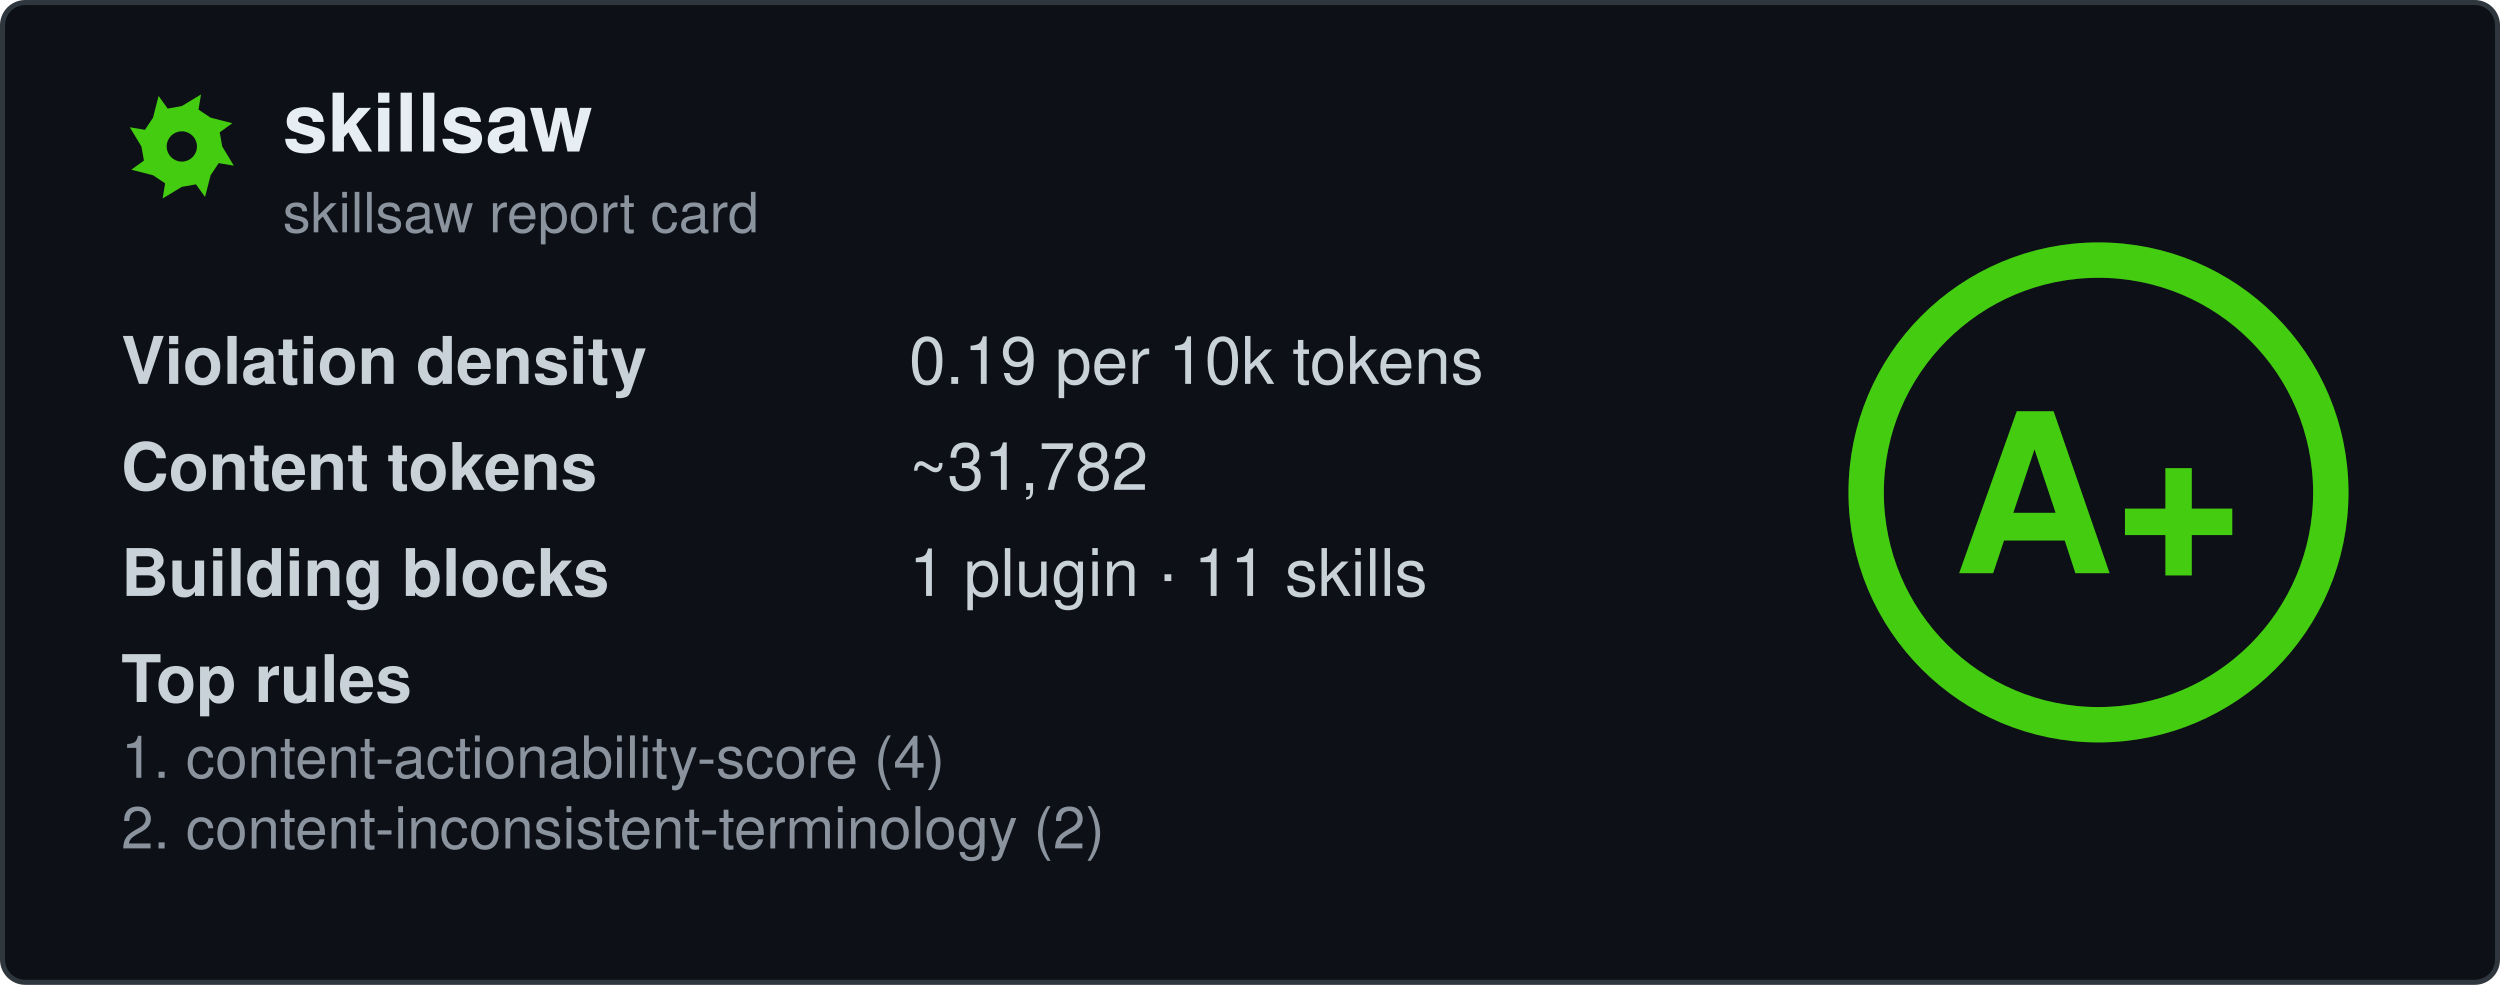
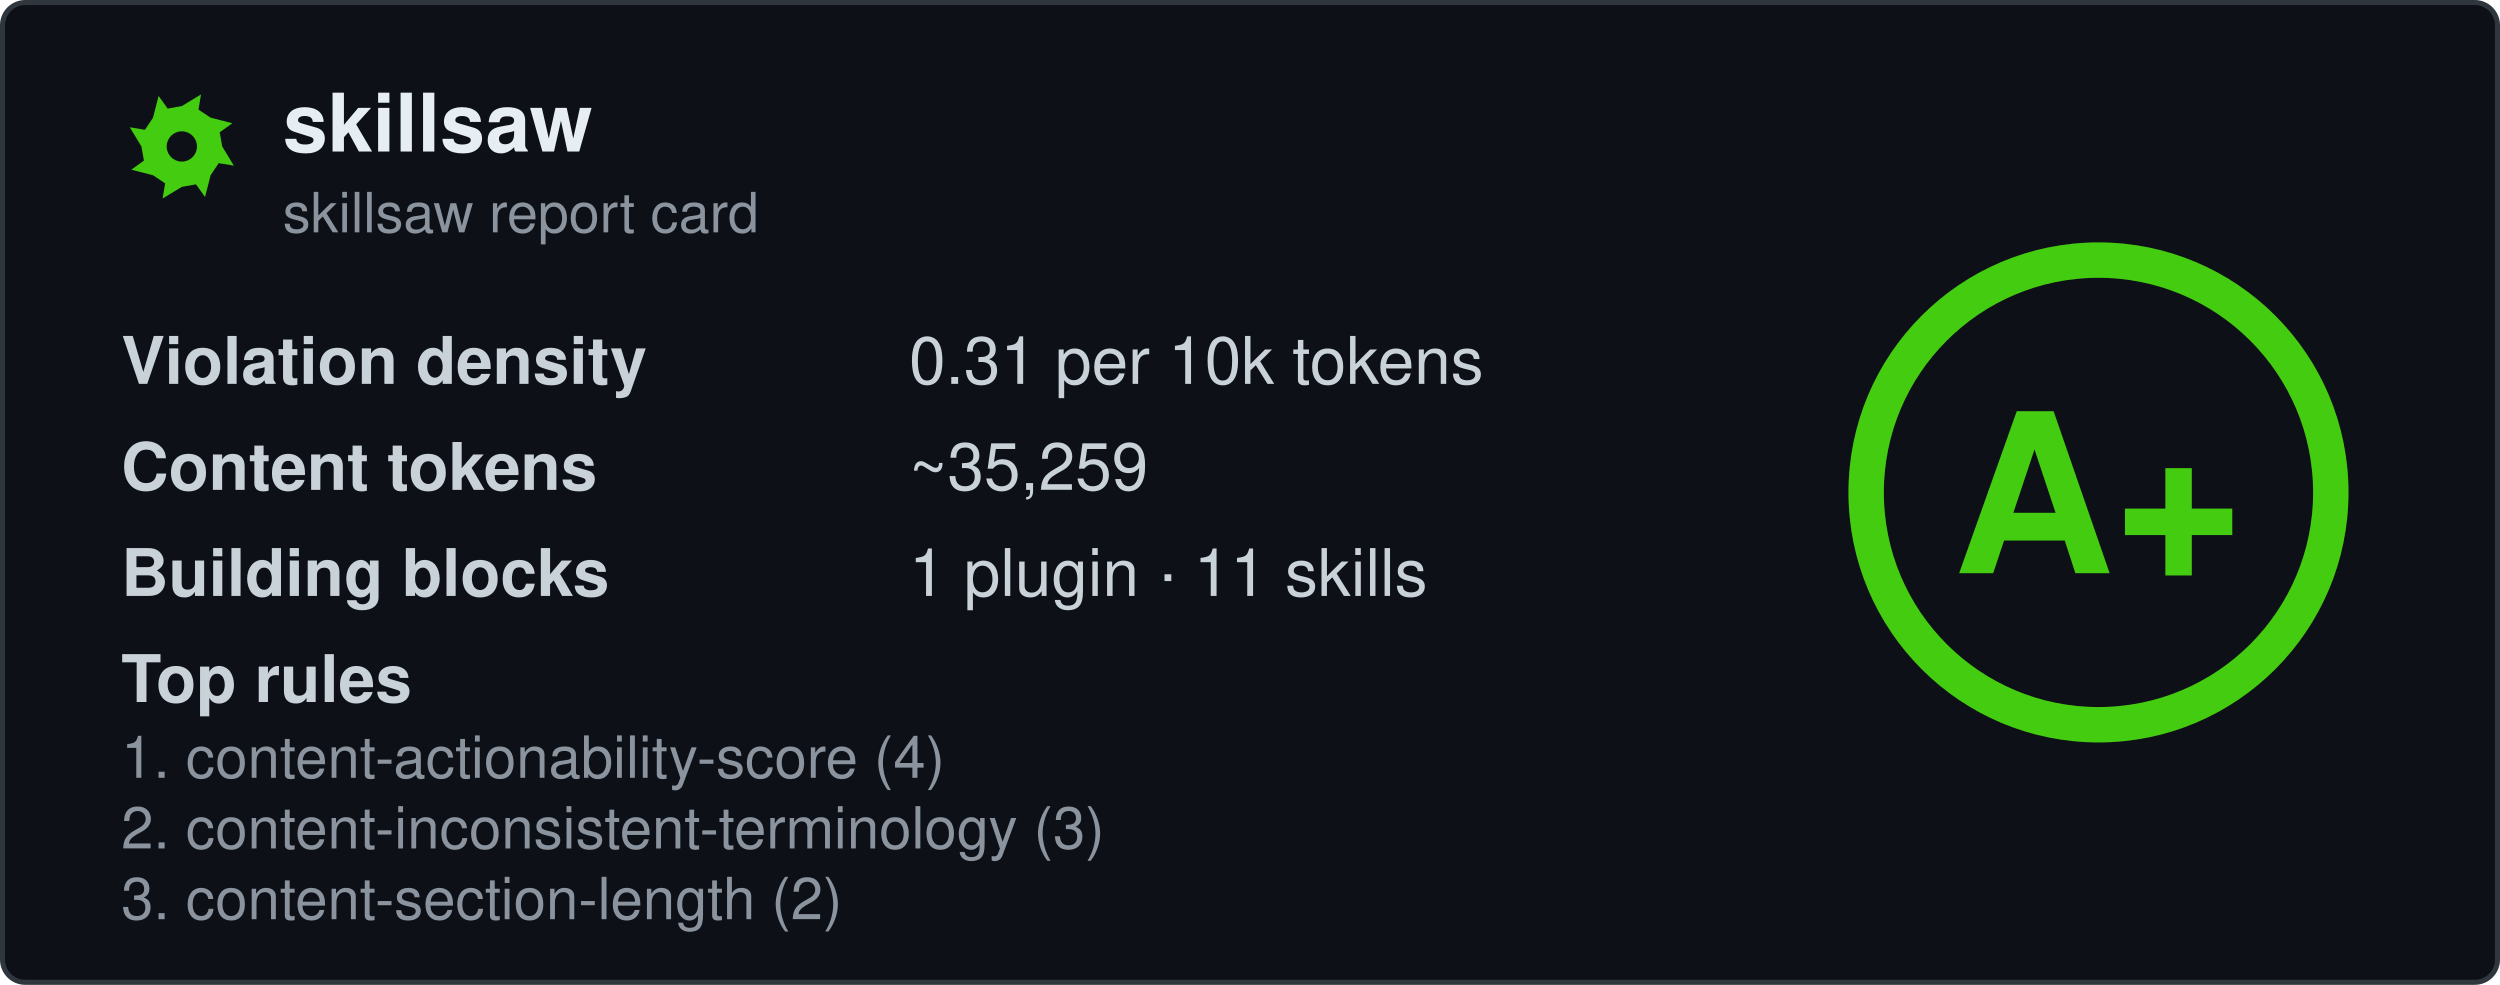
<svg xmlns="http://www.w3.org/2000/svg" width="495" height="195" viewBox="0 0 495 195" fill="none" role="img" aria-labelledby="card-title">
  <style>
    .title { font: 600 16px 'Segoe UI', Ubuntu, 'Helvetica Neue', Helvetica, Arial, sans-serif; fill: #e6edf3; }
    .subtitle { font: 400 11px 'Segoe UI', Ubuntu, 'Helvetica Neue', Helvetica, Arial, sans-serif; fill: #8b949e; }
    .label { font: 600 13px 'Segoe UI', Ubuntu, 'Helvetica Neue', Helvetica, Arial, sans-serif; fill: #c9d1d9; }
    .value { font: 400 13px 'Segoe UI', Ubuntu, 'Helvetica Neue', Helvetica, Arial, sans-serif; fill: #c9d1d9; }
    .rule { font: 400 11.5px 'Segoe UI', Ubuntu, 'Helvetica Neue', Helvetica, Arial, sans-serif; fill: #8b949e; }
    .grade-letter { font: 800 44px 'Segoe UI', Ubuntu, 'Helvetica Neue', Helvetica, Arial, sans-serif; fill: #44cc11; }
  </style>
  <rect x="0.5" y="0.5" width="494" height="194" rx="4.5" fill="#0d1117" stroke="#30363d" />
  <g transform="translate(24, 17)">
    <path fill-rule="evenodd" fill="#44cc11" d="M20.0 12.0L22.3 15.8L19.3 15.3L17.7 17.7L16.6 22.0L14.8 19.5L12.0 20.0L8.2 22.3L8.7 19.3L6.3 17.7L2.0 16.6L4.5 14.8L4.0 12.0L1.7 8.2L4.7 8.7L6.3 6.3L7.4 2.0L9.2 4.5L12.0 4.0L15.8 1.7L15.3 4.7L17.7 6.3L22.0 7.4L19.5 9.2ZM15.0 12.0A3.0 3.0 0 1 0 9.0 12.0A3.0 3.0 0 1 0 15.0 12.0Z" />
  </g>
  <text x="56" y="30" class="title" data-testid="repo-name">skillsaw</text>
  <text x="56" y="46" class="subtitle">skillsaw report card</text>
  <g data-testid="stats">
    <text x="24" y="76">
      <tspan class="label">Violation density</tspan>
      <tspan x="180" class="value">
-         <tspan data-testid="density">0.19</tspan> per 10k tokens</tspan>
+         <tspan data-testid="density">0.31</tspan> per 10k tokens</tspan>
    </text>
    <text x="24" y="97">
      <tspan class="label">Content tokens</tspan>
-       <tspan x="180" class="value">~<tspan data-testid="tokens">31,782</tspan>
+       <tspan x="180" class="value">~<tspan data-testid="tokens">35,259</tspan>
      </tspan>
    </text>
    <text x="24" y="118">
      <tspan class="label">Building blocks</tspan>
      <tspan x="180" class="value">
        <tspan data-testid="plugins">1</tspan> plugin · <tspan data-testid="skills">11</tspan> skills</tspan>
    </text>
    <text x="24" y="139" class="label">Top rules</text>
    <text x="24" y="154" class="rule" data-testid="rule-0">1. content-actionability-score (4)</text>
-     <text x="24" y="168" class="rule" data-testid="rule-1">2. content-inconsistent-terminology (2)</text>
+     <text x="24" y="168" class="rule" data-testid="rule-1">2. content-inconsistent-terminology (3)</text>
+     <text x="24" y="182" class="rule" data-testid="rule-2">3. content-section-length (2)</text>
  </g>
  <g transform="translate(415.5, 97.5)">
    <circle r="46" fill="none" stroke="#44cc11" stroke-opacity="0.25" stroke-width="7" />
    <circle r="46" fill="none" stroke="#44cc11" stroke-width="7" stroke-linecap="round" transform="rotate(-90)" stroke-dasharray="289.03 289.03" />
    <text y="16" text-anchor="middle" class="grade-letter" data-testid="grade-letter">A+</text>
  </g>
</svg>
